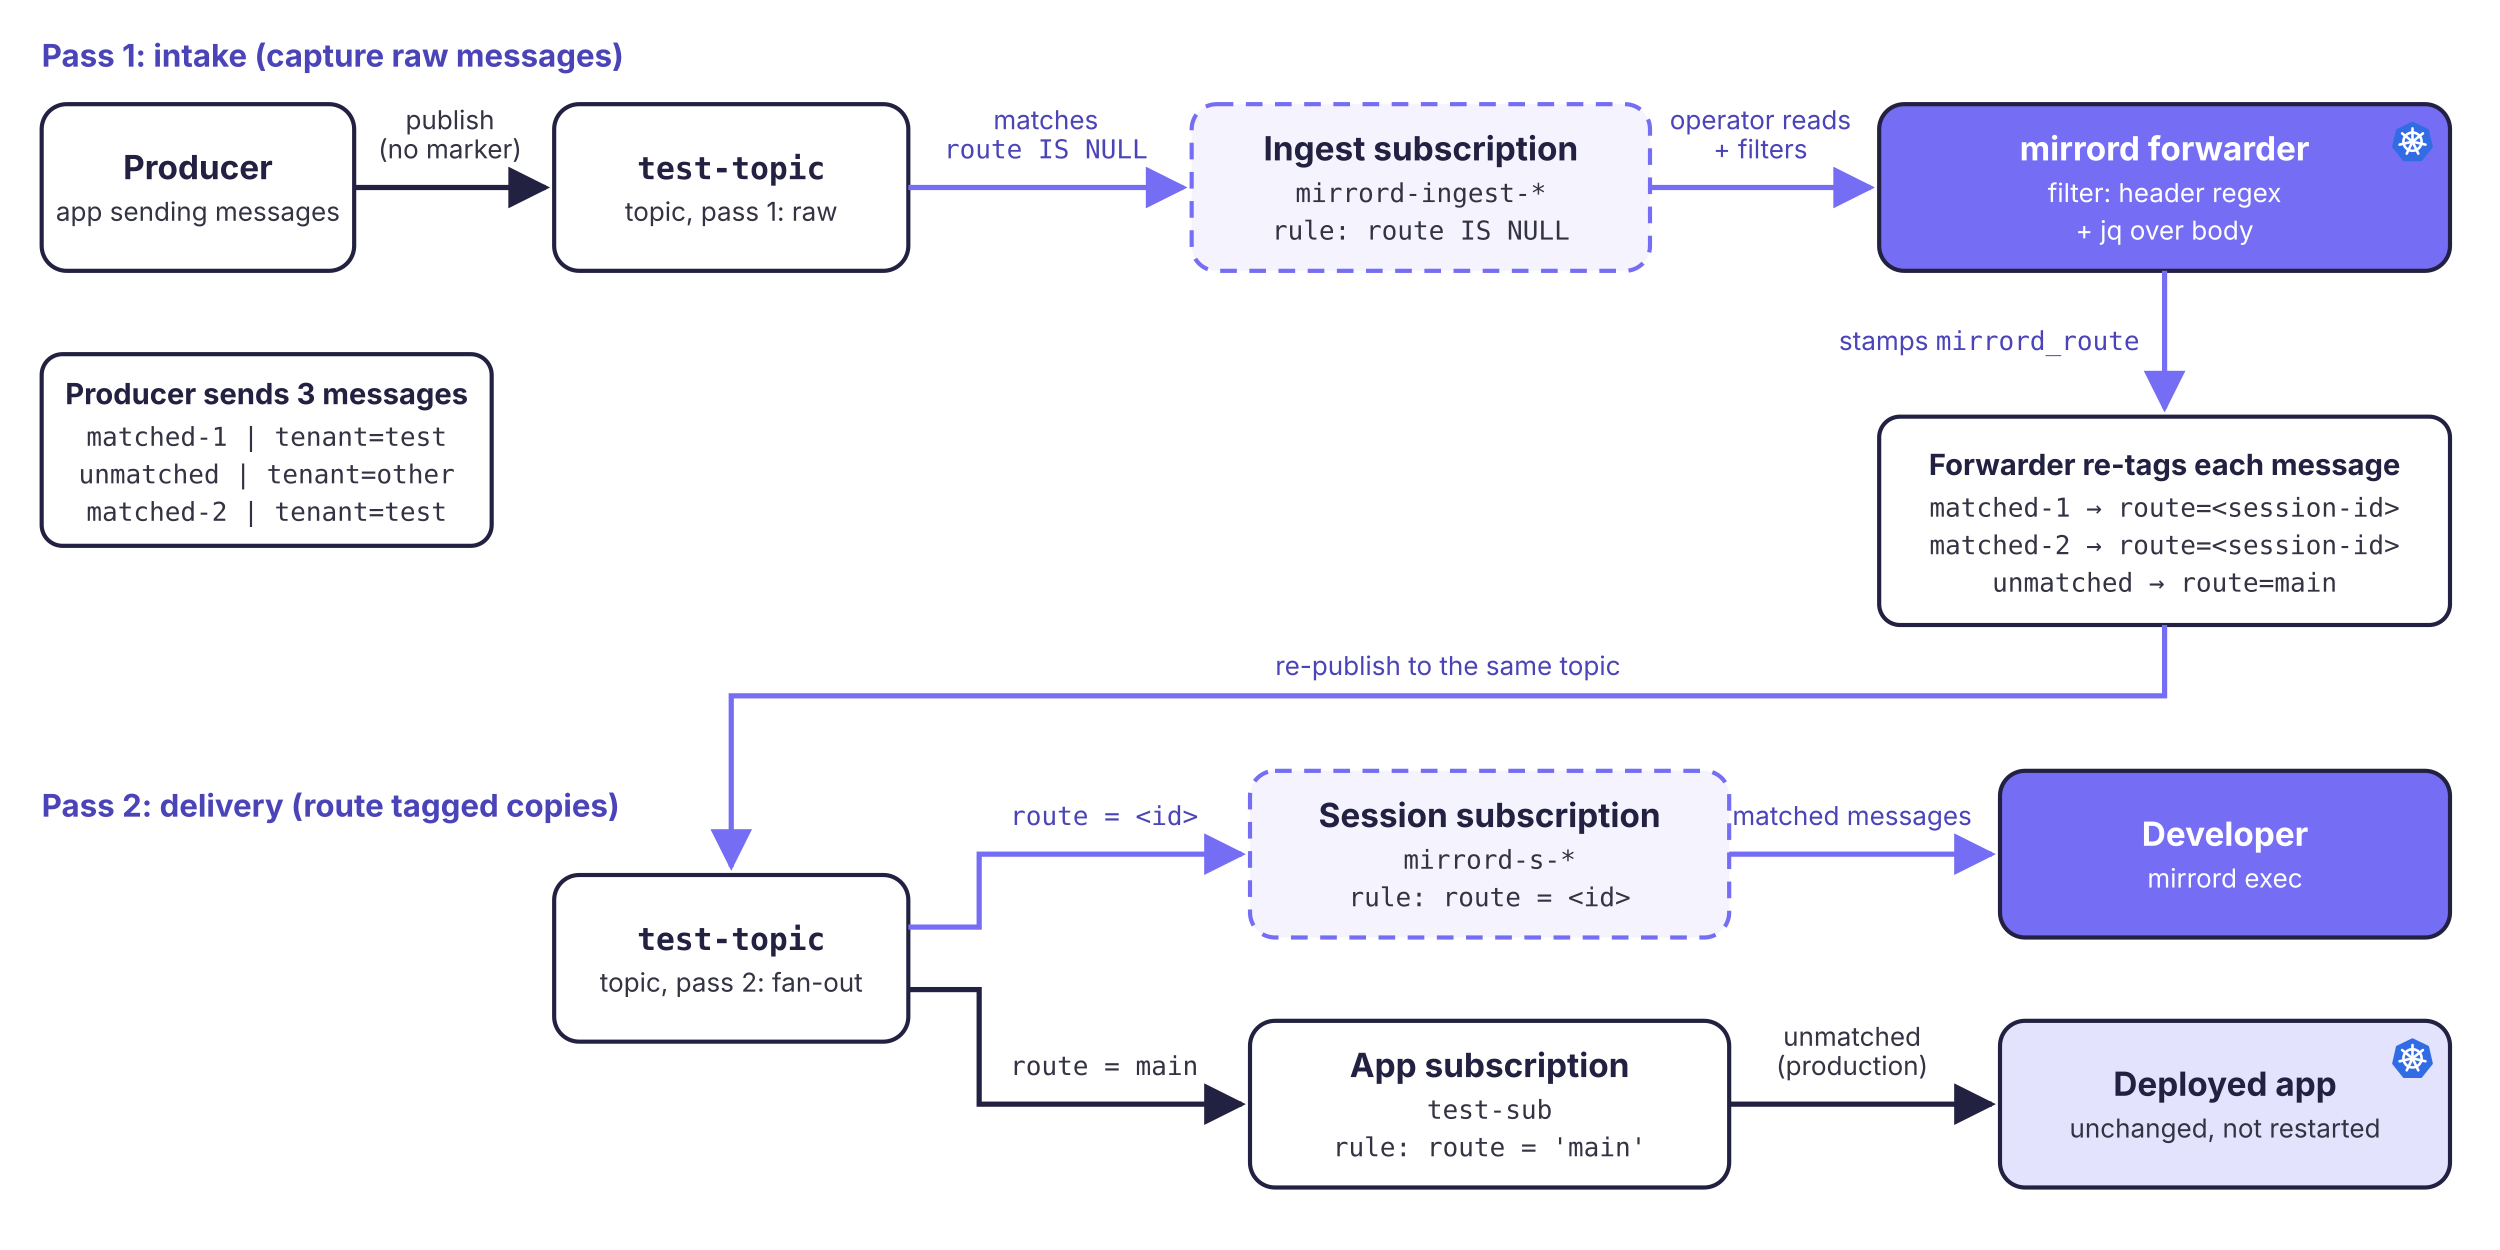
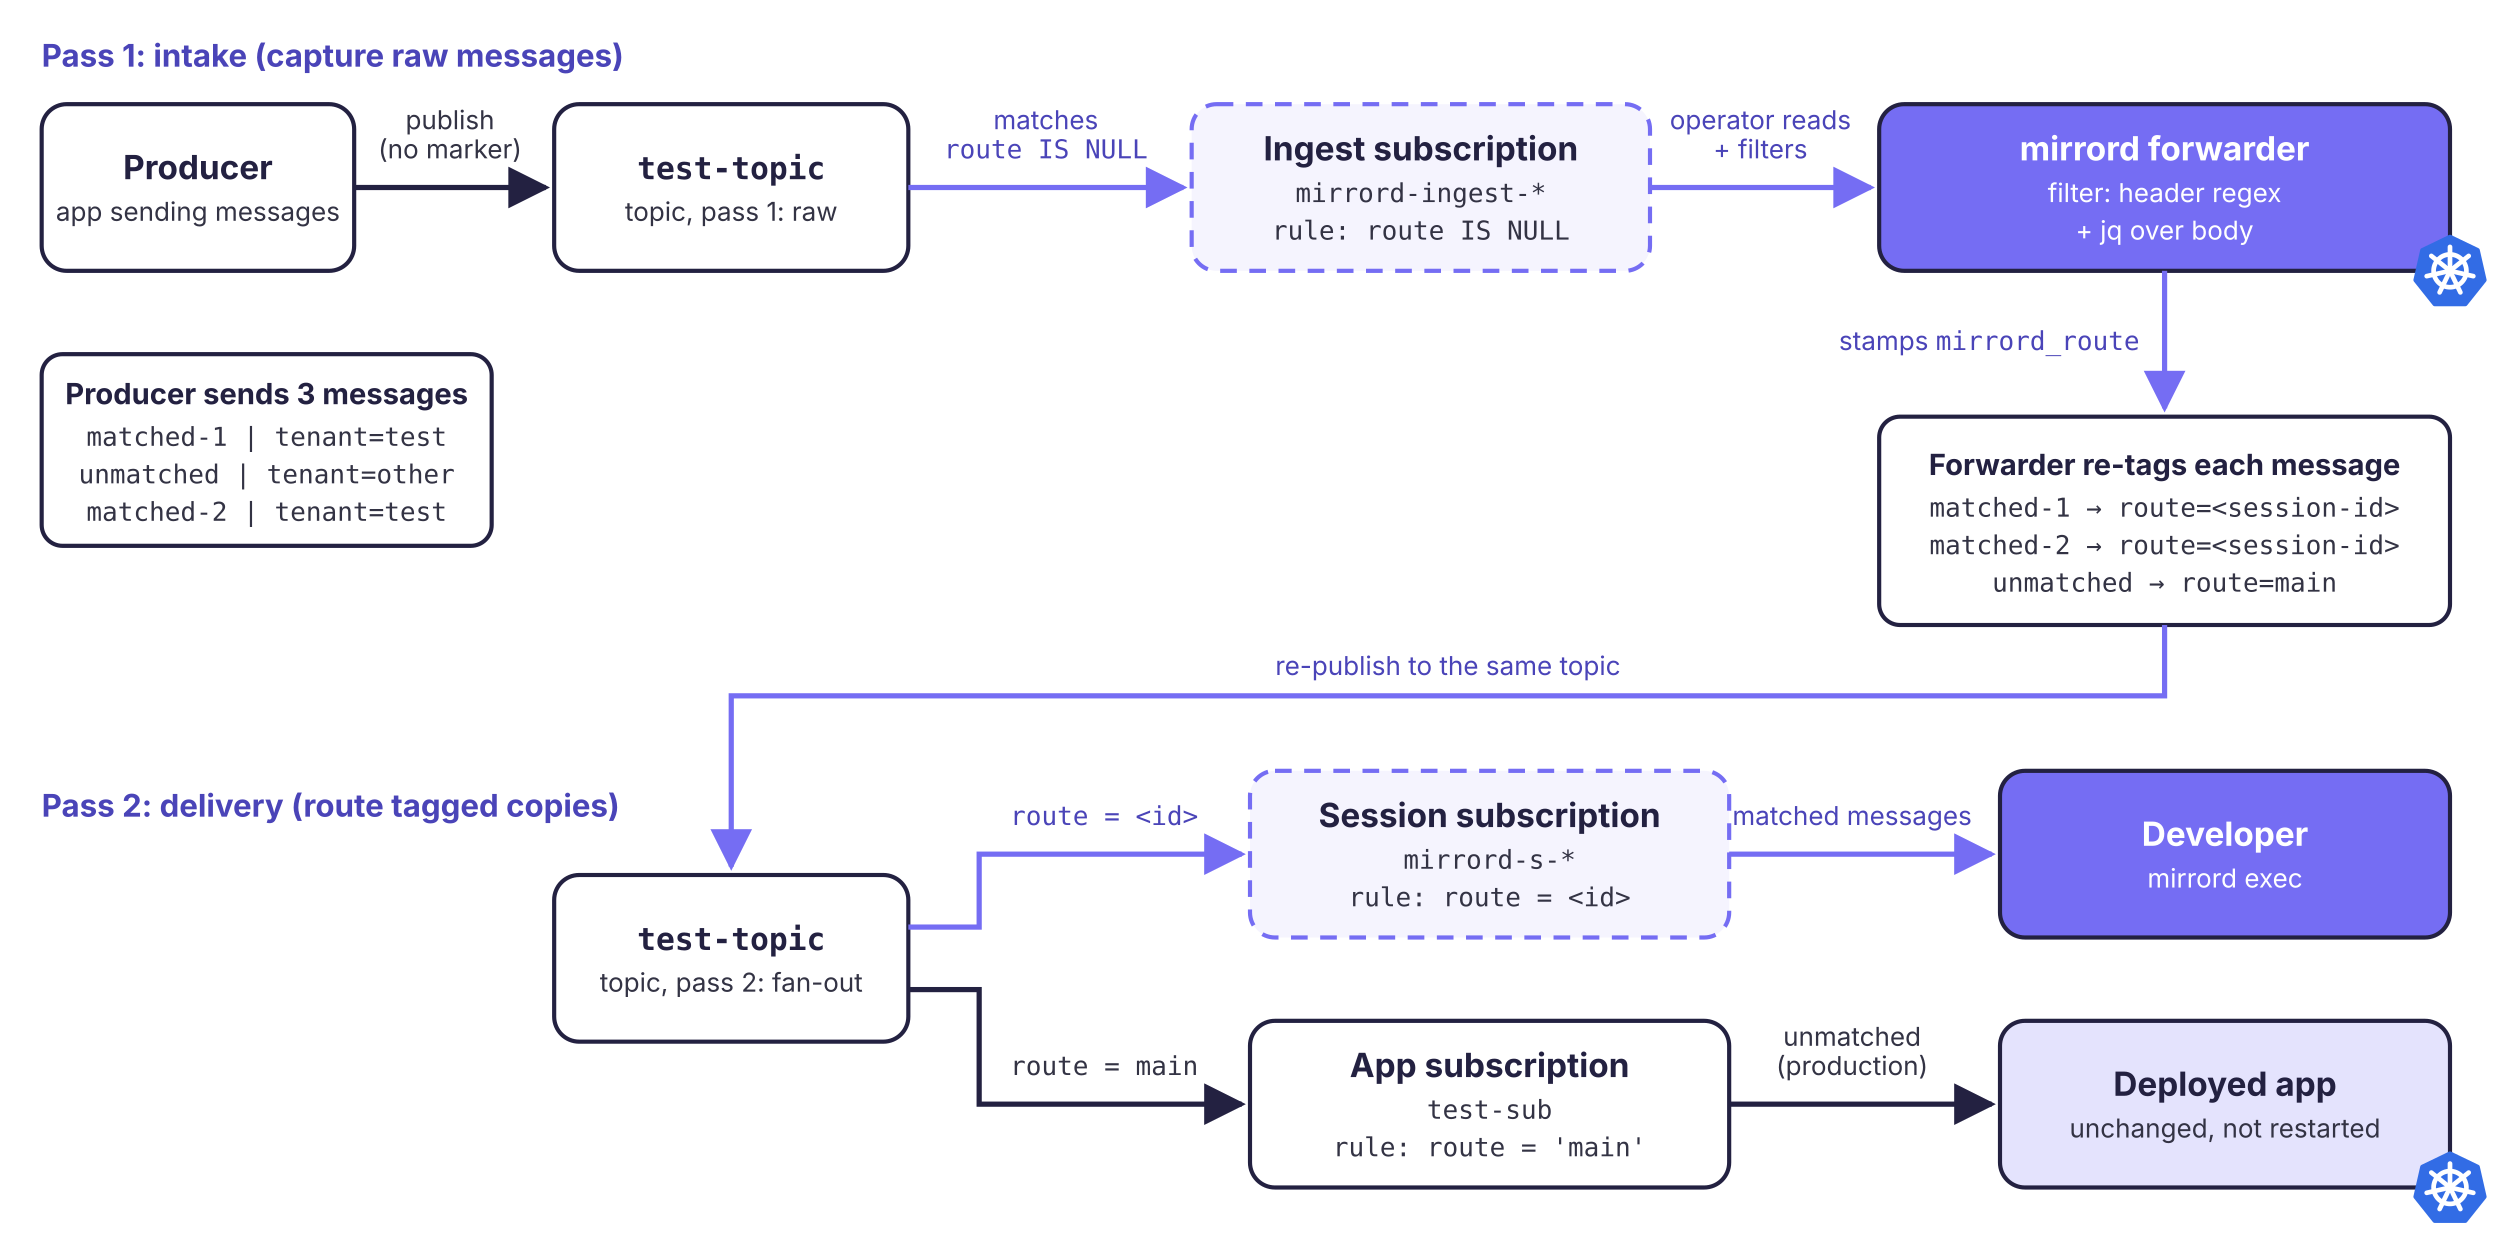
<svg xmlns="http://www.w3.org/2000/svg" viewBox="0 0 1200 600" width="1200" height="600" font-family="Inter, Helvetica, Arial, sans-serif" role="img" aria-labelledby="t d">
  <defs>
    <marker id="arrow" viewBox="0 0 10 10" refX="9" refY="5" markerWidth="8" markerHeight="8" orient="auto-start-reverse">
      <path d="M0 0 L10 5 L0 10 z" fill="#232141" />
    </marker>
    <marker id="arrow-purple" viewBox="0 0 10 10" refX="9" refY="5" markerWidth="8" markerHeight="8" orient="auto-start-reverse">
      <path d="M0 0 L10 5 L0 10 z" fill="#756DF3" />
    </marker>
    <symbol id="k8s" viewBox="0 0 32 32">
      <polygon points="16.00,1.60 27.73,7.25 30.62,19.94 22.51,30.11 9.49,30.11 1.38,19.94 4.27,7.25" fill="#326CE5" stroke="#326CE5" stroke-width="2" stroke-linejoin="round" />
      <g fill="none" stroke="#ffffff" stroke-width="2" stroke-linecap="round">
        <circle cx="16" cy="16" r="7" />
        <line x1="16.00" y1="13.40" x2="16.00" y2="5.80" />
        <line x1="18.03" y1="14.38" x2="23.97" y2="9.64" />
        <line x1="18.53" y1="16.58" x2="25.94" y2="18.27" />
        <line x1="17.13" y1="18.34" x2="20.43" y2="25.19" />
        <line x1="14.87" y1="18.34" x2="11.57" y2="25.19" />
        <line x1="13.47" y1="16.58" x2="6.06" y2="18.27" />
        <line x1="13.97" y1="14.38" x2="8.03" y2="9.64" />
      </g>
      <circle cx="16" cy="16" r="2.4" fill="#ffffff" />
    </symbol>
  </defs>
  <rect x="0" y="0" width="1200" height="600" fill="#ffffff" />
  <text x="20" y="32" font-size="15" font-weight="700" fill="#4a44b8" text-anchor="start">Pass 1: intake (capture raw messages)</text>
  <rect x="20" y="50" width="150" height="80" rx="12" fill="#ffffff" stroke="#232141" stroke-width="2" />
  <text x="95" y="86" font-size="16" font-weight="700" fill="#232141" text-anchor="middle">Producer</text>
  <text x="95" y="106" font-size="12.5" fill="#333344" text-anchor="middle">app sending messages</text>
  <line x1="170" y1="90" x2="262" y2="90" stroke="#232141" stroke-width="2.5" marker-end="url(#arrow)" />
  <text x="216" y="62" font-size="12.5" fill="#333344" text-anchor="middle">publish</text>
  <text x="216" y="76" font-size="12.5" fill="#333344" text-anchor="middle">(no marker)</text>
  <rect x="266" y="50" width="170" height="80" rx="12" fill="#ffffff" stroke="#232141" stroke-width="2" />
  <text x="351" y="86" font-size="15" font-weight="700" font-family="Menlo, Consolas, monospace" fill="#232141" text-anchor="middle">test-topic</text>
  <text x="351" y="106" font-size="12.5" fill="#333344" text-anchor="middle">topic, pass 1: raw</text>
  <line x1="436" y1="90" x2="568" y2="90" stroke="#756DF3" stroke-width="2.5" marker-end="url(#arrow-purple)" />
  <text x="502" y="62" font-size="12.5" fill="#4a44b8" text-anchor="middle">matches</text>
  <text x="502" y="76" font-size="12.5" font-family="Menlo, Consolas, monospace" fill="#4a44b8" text-anchor="middle">route IS NULL</text>
  <rect x="572" y="50" width="220" height="80" rx="12" fill="#F5F4FE" stroke="#756DF3" stroke-width="2" stroke-dasharray="8 6" />
  <text x="682" y="77" font-size="16" font-weight="700" fill="#232141" text-anchor="middle">Ingest subscription</text>
  <text x="682" y="97" font-size="12.5" font-family="Menlo, Consolas, monospace" fill="#333344" text-anchor="middle">mirrord-ingest-*</text>
  <text x="682" y="115" font-size="12.5" font-family="Menlo, Consolas, monospace" fill="#333344" text-anchor="middle">rule: route IS NULL</text>
  <line x1="792" y1="90" x2="898" y2="90" stroke="#756DF3" stroke-width="2.5" marker-end="url(#arrow-purple)" />
  <text x="845" y="62" font-size="12.5" fill="#4a44b8" text-anchor="middle">operator reads</text>
  <text x="845" y="76" font-size="12.5" fill="#4a44b8" text-anchor="middle">+ filters</text>
  <rect x="902" y="50" width="274" height="80" rx="12" fill="#756DF3" stroke="#232141" stroke-width="2" />
  <text x="1039" y="77" font-size="16" font-weight="700" fill="#ffffff" text-anchor="middle">mirrord forwarder</text>
  <text x="1039" y="97" font-size="12.5" fill="#ffffff" text-anchor="middle">filter: header regex</text>
  <text x="1039" y="115" font-size="12.5" fill="#ffffff" text-anchor="middle">+ jq over body</text>
  <rect x="20" y="170" width="216" height="92" rx="10" fill="#ffffff" stroke="#232141" stroke-width="2" />
  <text x="128" y="194" font-size="14" font-weight="700" fill="#232141" text-anchor="middle">Producer sends 3 messages</text>
  <text x="128" y="214" font-size="12.5" font-family="Menlo, Consolas, monospace" fill="#333344" text-anchor="middle">matched-1 | tenant=test</text>
  <text x="128" y="232" font-size="12.5" font-family="Menlo, Consolas, monospace" fill="#333344" text-anchor="middle">unmatched | tenant=other</text>
  <text x="128" y="250" font-size="12.5" font-family="Menlo, Consolas, monospace" fill="#333344" text-anchor="middle">matched-2 | tenant=test</text>
  <line x1="1039" y1="130" x2="1039" y2="196" stroke="#756DF3" stroke-width="2.5" marker-end="url(#arrow-purple)" />
  <text x="1027" y="168" font-size="12.5" fill="#4a44b8" text-anchor="end">stamps <tspan font-family="Menlo, Consolas, monospace">mirrord_route</tspan>
  </text>
  <rect x="902" y="200" width="274" height="100" rx="10" fill="#ffffff" stroke="#232141" stroke-width="2" />
  <text x="1039" y="228" font-size="14" font-weight="700" fill="#232141" text-anchor="middle">Forwarder re-tags each message</text>
  <text x="1039" y="248" font-size="12.5" font-family="Menlo, Consolas, monospace" fill="#333344" text-anchor="middle">matched-1 → route=&lt;session-id&gt;</text>
  <text x="1039" y="266" font-size="12.5" font-family="Menlo, Consolas, monospace" fill="#333344" text-anchor="middle">matched-2 → route=&lt;session-id&gt;</text>
  <text x="1039" y="284" font-size="12.5" font-family="Menlo, Consolas, monospace" fill="#333344" text-anchor="middle">unmatched → route=main</text>
  <polyline points="1039,300 1039,334 351,334 351,416" fill="none" stroke="#756DF3" stroke-width="2.5" marker-end="url(#arrow-purple)" />
  <text x="695" y="324" font-size="12.5" fill="#4a44b8" text-anchor="middle">re-publish to the same topic</text>
  <text x="20" y="392" font-size="15" font-weight="700" fill="#4a44b8" text-anchor="start">Pass 2: delivery (route tagged copies)</text>
  <rect x="266" y="420" width="170" height="80" rx="12" fill="#ffffff" stroke="#232141" stroke-width="2" />
  <text x="351" y="456" font-size="15" font-weight="700" font-family="Menlo, Consolas, monospace" fill="#232141" text-anchor="middle">test-topic</text>
  <text x="351" y="476" font-size="12.5" fill="#333344" text-anchor="middle">topic, pass 2: fan-out</text>
  <polyline points="436,445 470,445 470,410 596,410" fill="none" stroke="#756DF3" stroke-width="2.5" marker-end="url(#arrow-purple)" />
  <text x="530" y="396" font-size="12.5" font-family="Menlo, Consolas, monospace" fill="#4a44b8" text-anchor="middle">route = &lt;id&gt;</text>
  <rect x="600" y="370" width="230" height="80" rx="12" fill="#F5F4FE" stroke="#756DF3" stroke-width="2" stroke-dasharray="8 6" />
  <text x="715" y="397" font-size="16" font-weight="700" fill="#232141" text-anchor="middle">Session subscription</text>
  <text x="715" y="417" font-size="12.5" font-family="Menlo, Consolas, monospace" fill="#333344" text-anchor="middle">mirrord-s-*</text>
  <text x="715" y="435" font-size="12.5" font-family="Menlo, Consolas, monospace" fill="#333344" text-anchor="middle">rule: route = &lt;id&gt;</text>
  <line x1="830" y1="410" x2="956" y2="410" stroke="#756DF3" stroke-width="2.5" marker-end="url(#arrow-purple)" />
  <text x="889" y="396" font-size="12.5" fill="#4a44b8" text-anchor="middle">matched messages</text>
  <rect x="960" y="370" width="216" height="80" rx="12" fill="#756DF3" stroke="#232141" stroke-width="2" />
  <text x="1068" y="406" font-size="16" font-weight="700" fill="#ffffff" text-anchor="middle">Developer</text>
  <text x="1068" y="426" font-size="12.5" fill="#ffffff" text-anchor="middle">mirrord exec</text>
  <polyline points="436,475 470,475 470,530 596,530" fill="none" stroke="#232141" stroke-width="2.5" marker-end="url(#arrow)" />
  <text x="530" y="516" font-size="12.5" font-family="Menlo, Consolas, monospace" fill="#333344" text-anchor="middle">route = main</text>
  <rect x="600" y="490" width="230" height="80" rx="12" fill="#ffffff" stroke="#232141" stroke-width="2" />
  <text x="715" y="517" font-size="16" font-weight="700" fill="#232141" text-anchor="middle">App subscription</text>
  <text x="715" y="537" font-size="12.5" font-family="Menlo, Consolas, monospace" fill="#333344" text-anchor="middle">test-sub</text>
  <text x="715" y="555" font-size="12.5" font-family="Menlo, Consolas, monospace" fill="#333344" text-anchor="middle">rule: route = 'main'</text>
  <line x1="830" y1="530" x2="956" y2="530" stroke="#232141" stroke-width="2.5" marker-end="url(#arrow)" />
  <text x="889" y="502" font-size="12.5" fill="#333344" text-anchor="middle">unmatched</text>
  <text x="889" y="516" font-size="12.5" fill="#333344" text-anchor="middle">(production)</text>
  <rect x="960" y="490" width="216" height="80" rx="12" fill="#E4E3FD" stroke="#232141" stroke-width="2" />
  <text x="1068" y="526" font-size="16" font-weight="700" fill="#232141" text-anchor="middle">Deployed app</text>
  <text x="1068" y="546" font-size="12.5" fill="#333344" text-anchor="middle">unchanged, not restarted</text>
-   <use href="#k8s" x="1148" y="58" width="20" height="20" />
-   <use href="#k8s" x="1148" y="498" width="20" height="20" />
+   <use href="#k8s" x="1158" y="112" width="36" height="36" />
+   <use href="#k8s" x="1158" y="552" width="36" height="36" />
</svg>
